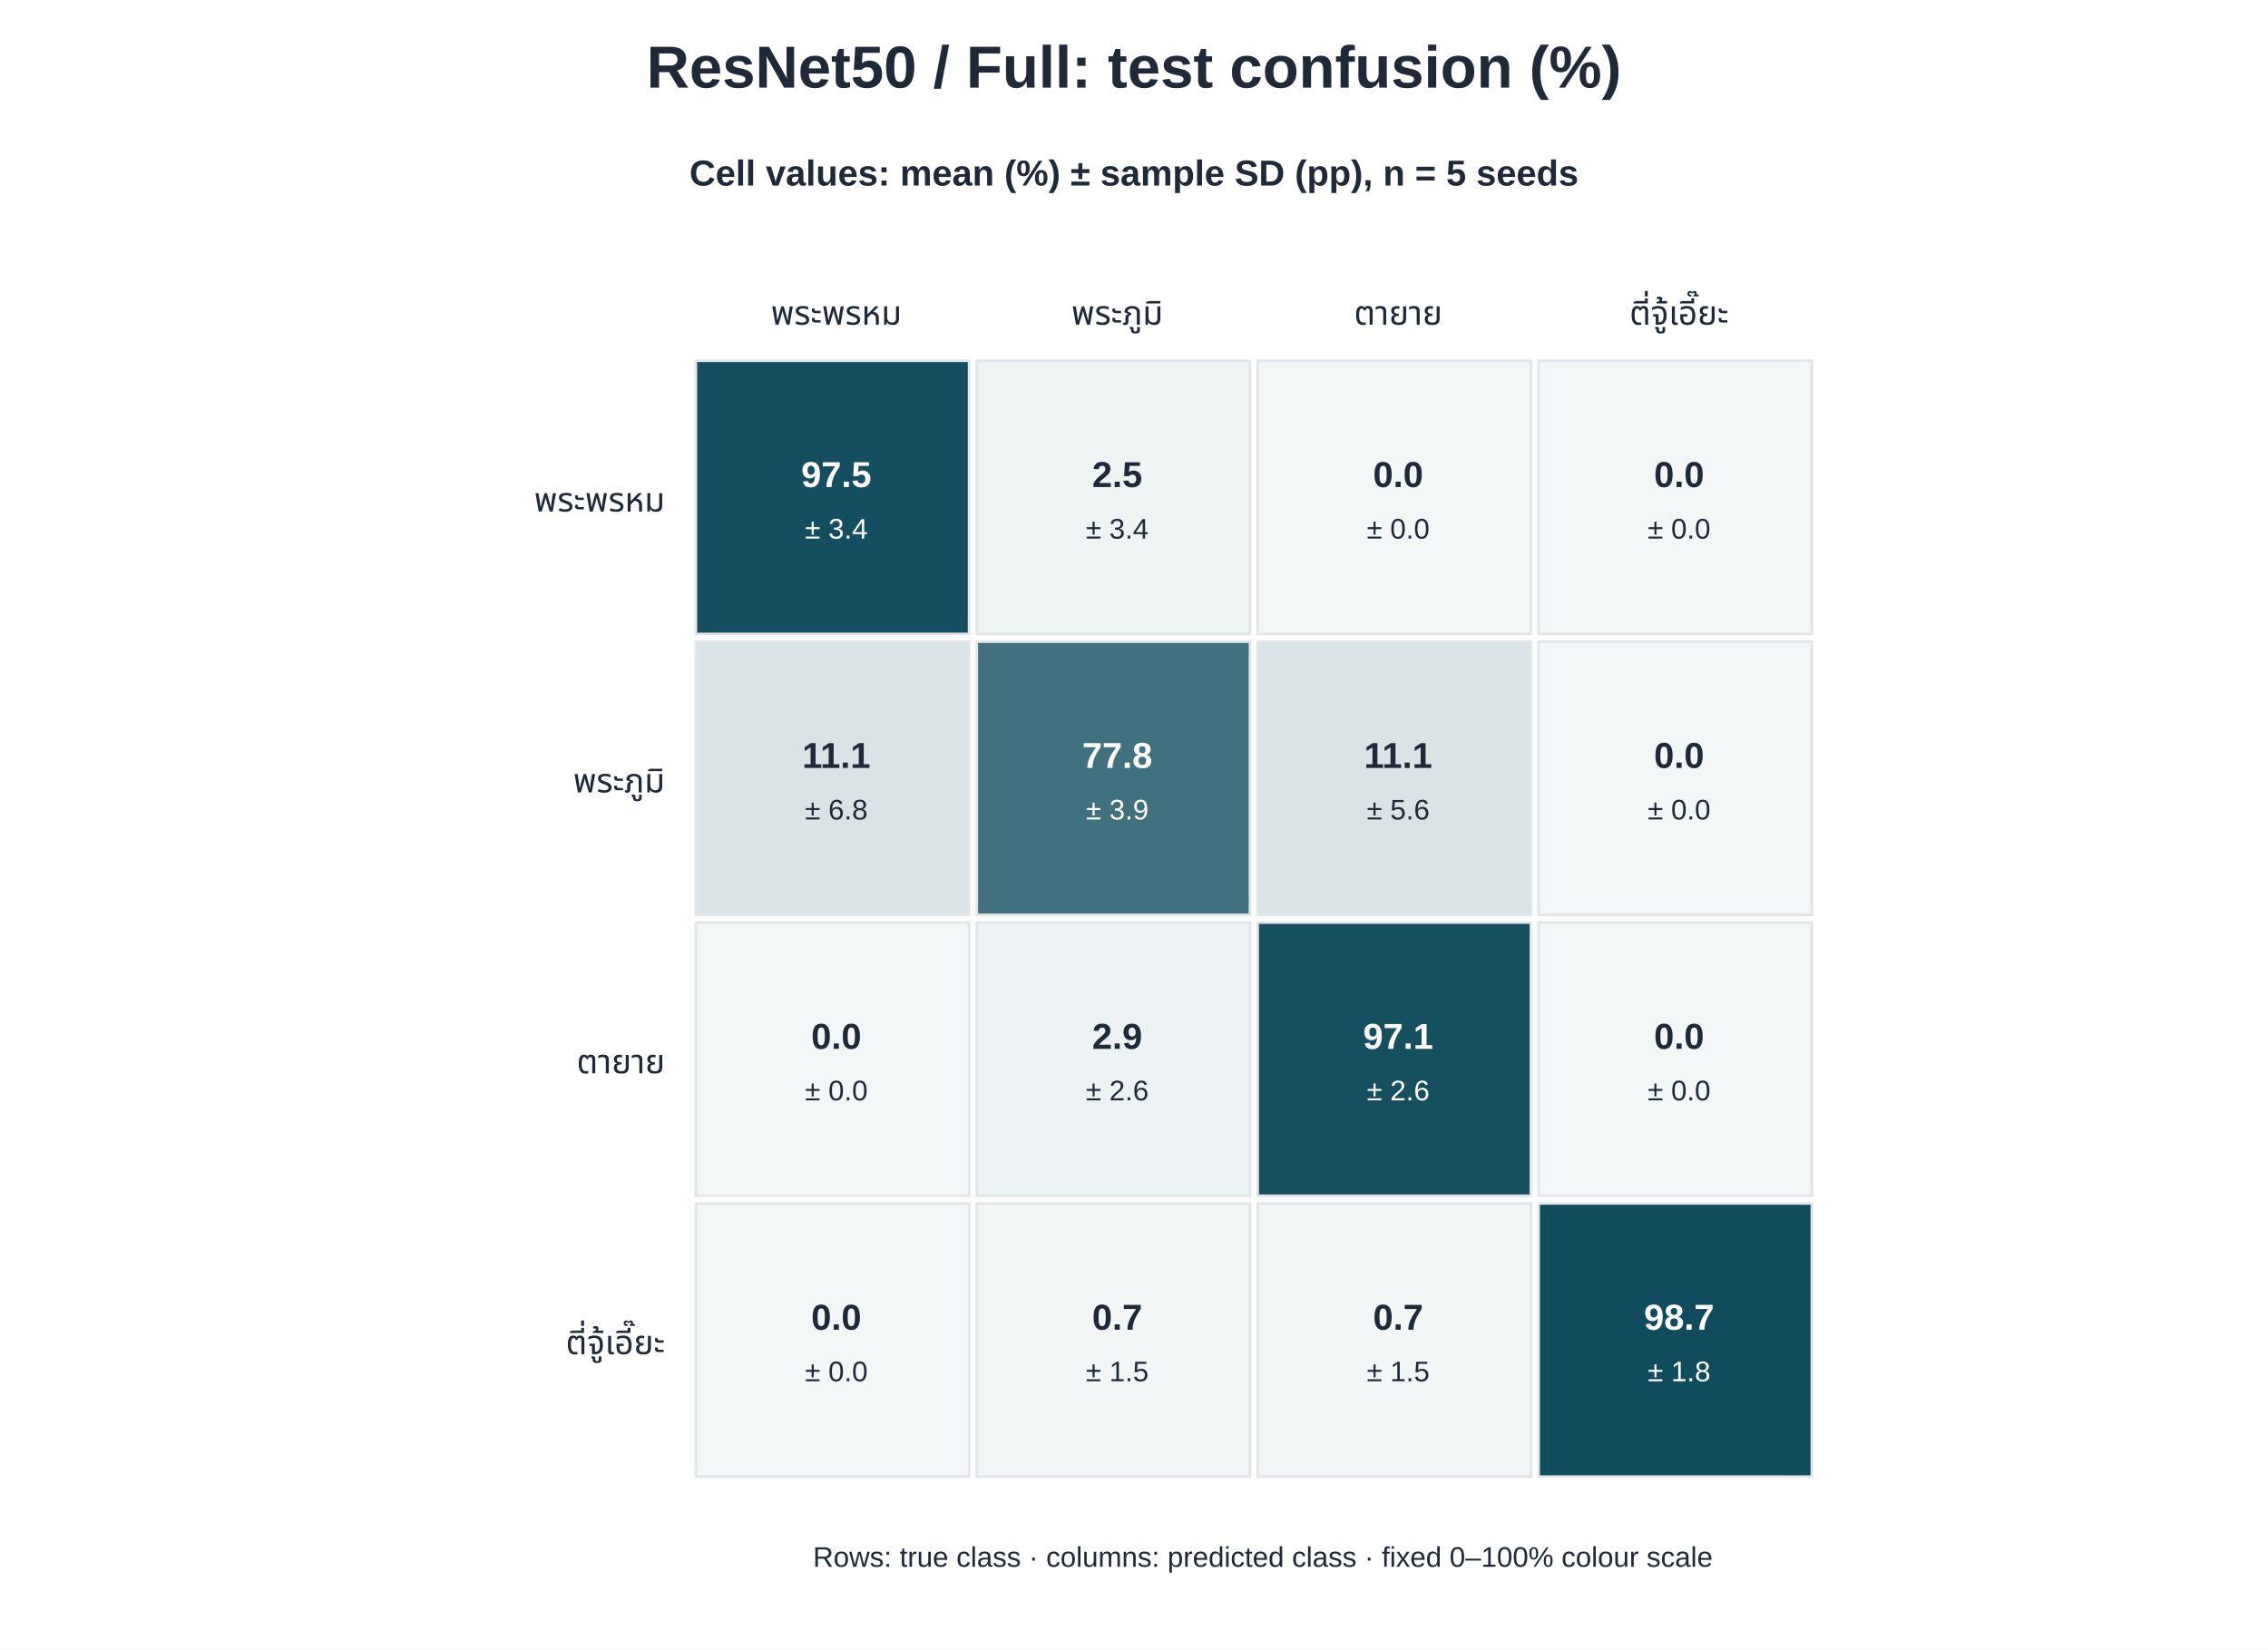
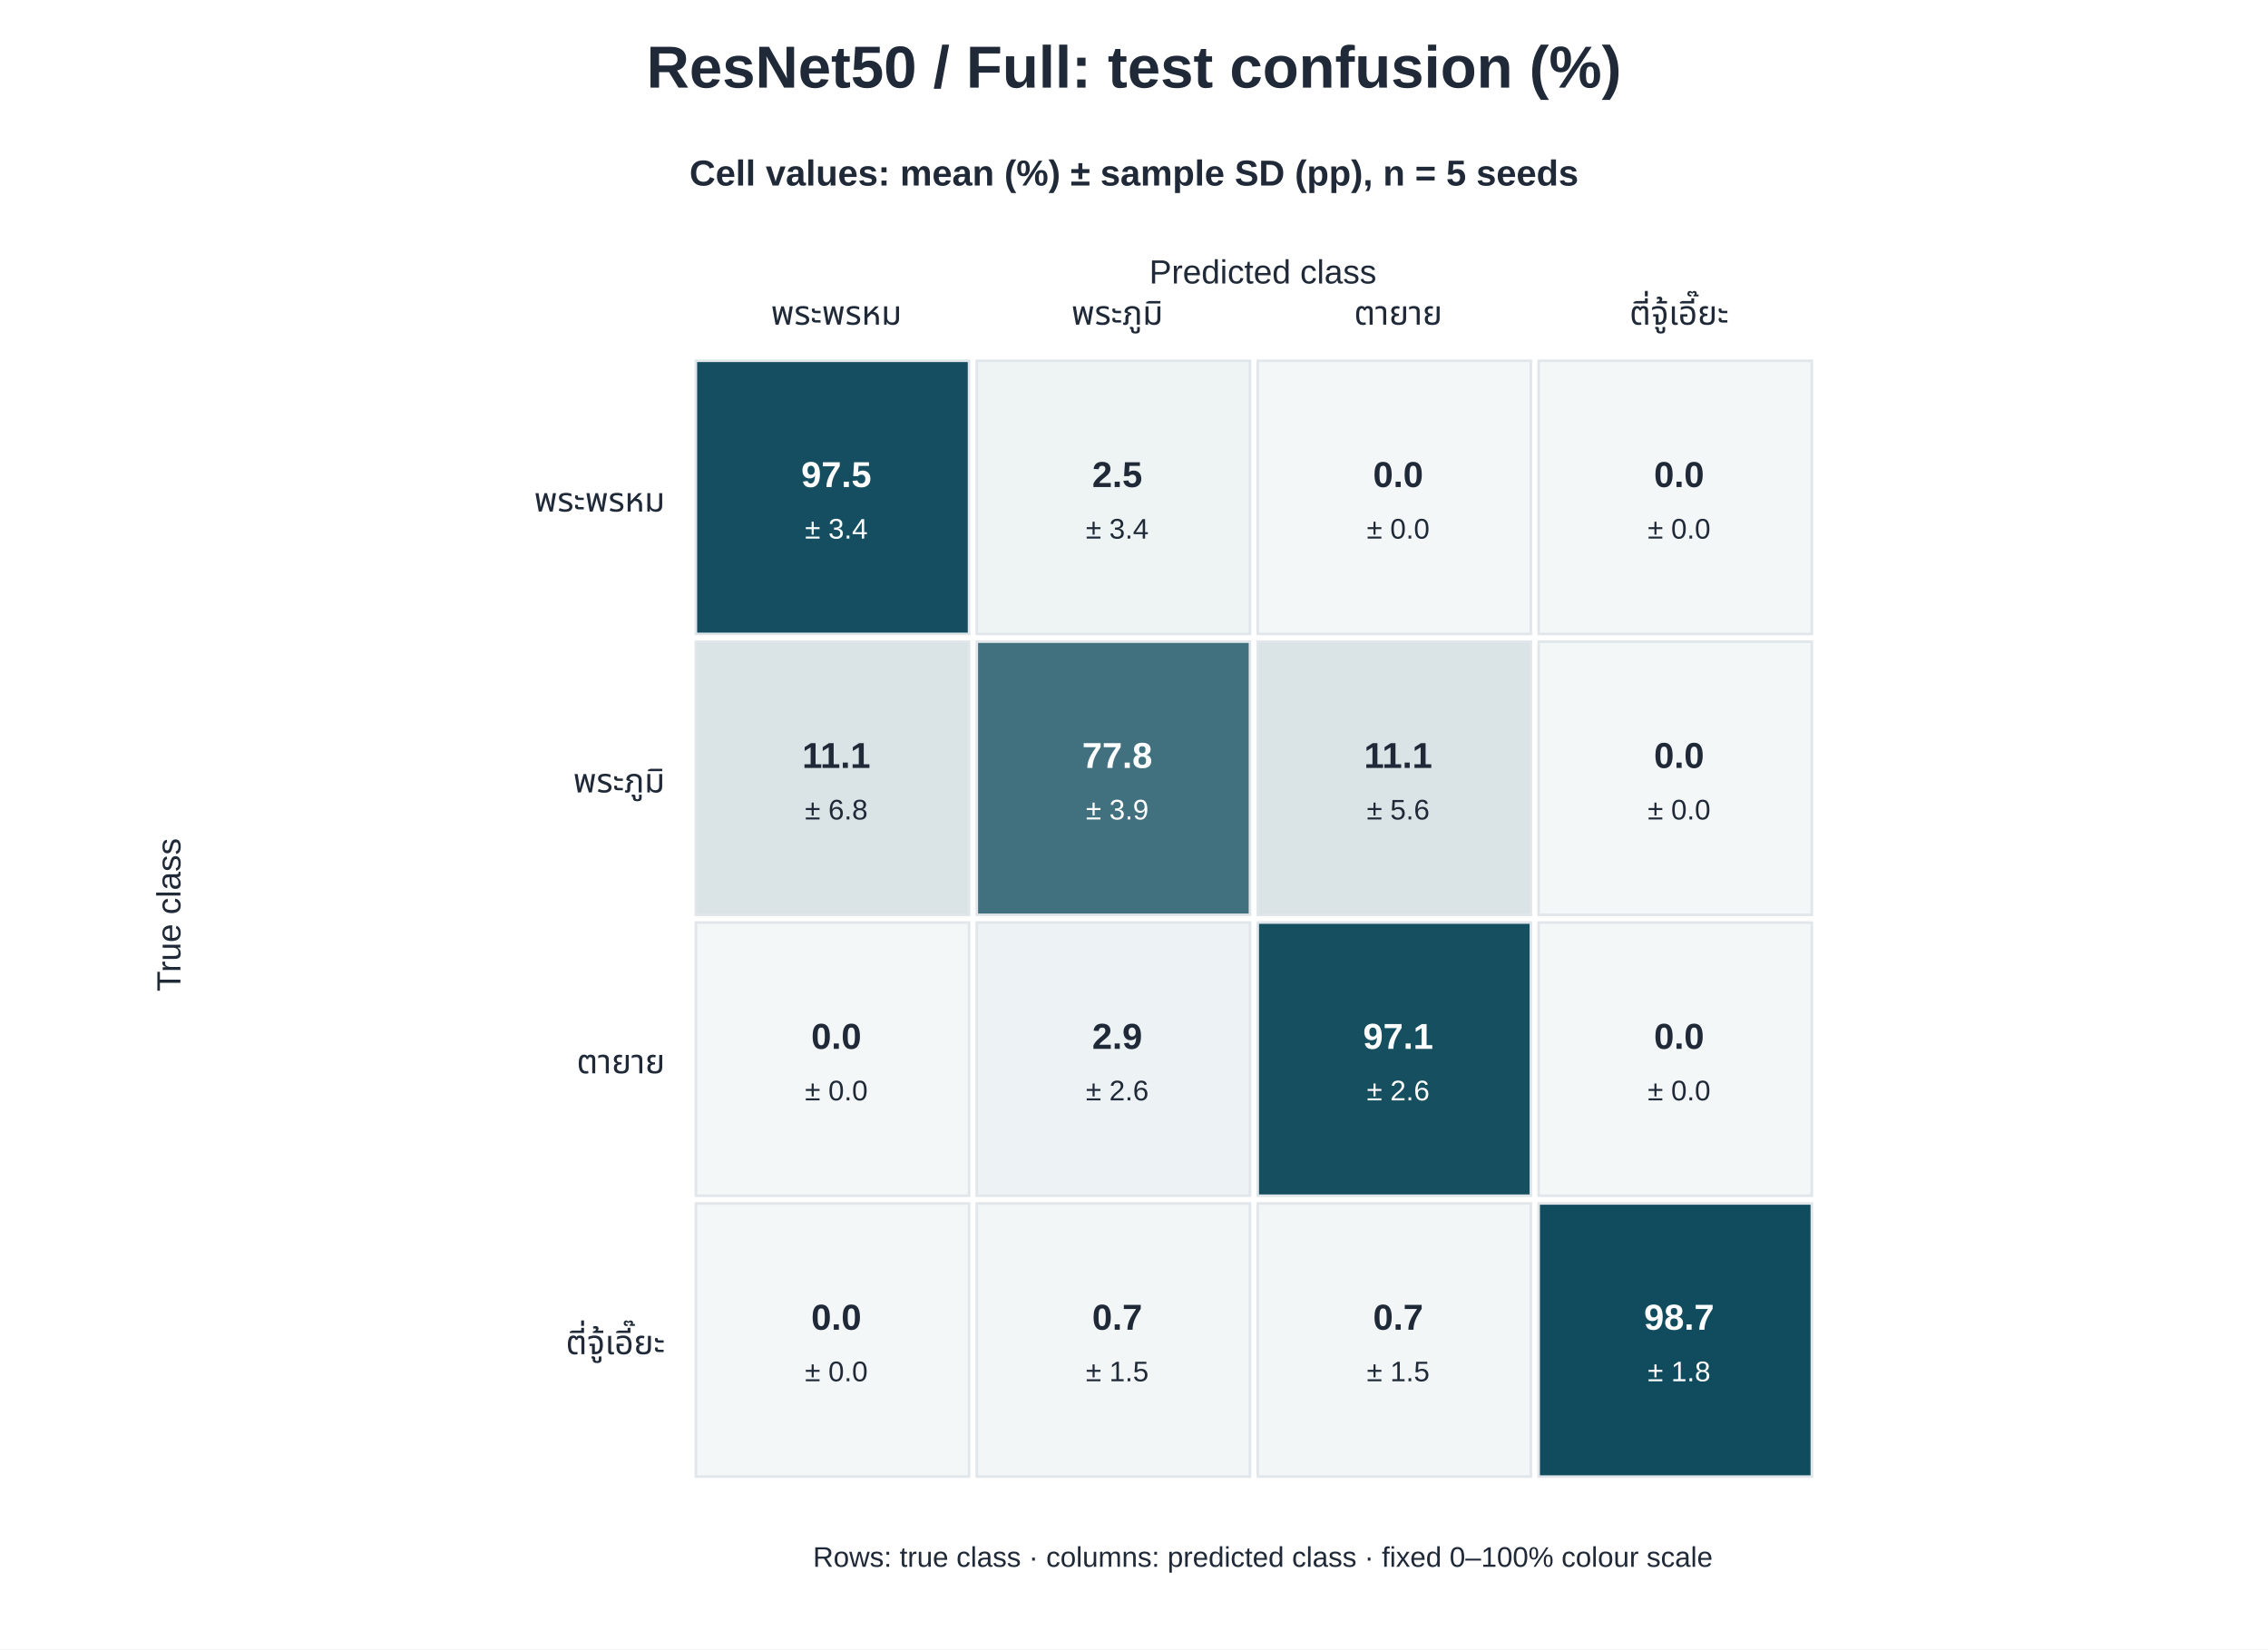
<svg xmlns="http://www.w3.org/2000/svg" viewBox="0 0 880 640" role="img" aria-label="ResNet50 / Full: test confusion (%)">
  <rect width="880" height="640" fill="white" />
  <style>text{font-family:Arial,"Noto Sans Thai","Leelawadee UI",Tahoma,sans-serif;fill:#1F2937}.title{font-size:23px;font-weight:700}.sub{font-size:14px;font-weight:600}.label{font-size:13px}.small{font-size:11px}.axis{stroke-width:1}.grid{stroke:#E5E7EB;stroke-width:1}</style>
  <text x="440" y="34" class="title" text-anchor="middle">ResNet50 / Full: test confusion (%)</text>
  <text x="440" y="72" class="sub" text-anchor="middle">Cell values: mean (%) ± sample SD (pp), n = 5 seeds</text>
  <text x="324.5" y="126" class="label" text-anchor="middle">พระพรหม</text>
  <text x="258" y="198.5" class="label" text-anchor="end">พระพรหม</text>
  <rect x="270" y="140" width="106" height="106" fill="rgb(20,78,96)" stroke="#e0e6ea" />
  <text x="324.5" y="189" class="sub" text-anchor="middle" style="fill:white">97.5</text>
  <text x="324.5" y="209" class="small" text-anchor="middle" style="fill:white">± 3.4</text>
  <rect x="379" y="140" width="106" height="106" fill="rgb(238,243,244)" stroke="#e0e6ea" />
  <text x="433.5" y="189" class="sub" text-anchor="middle">2.5</text>
  <text x="433.5" y="209" class="small" text-anchor="middle">± 3.4</text>
  <rect x="488" y="140" width="106" height="106" fill="rgb(244,247,248)" stroke="#e0e6ea" />
  <text x="542.5" y="189" class="sub" text-anchor="middle">0.0</text>
  <text x="542.5" y="209" class="small" text-anchor="middle">± 0.0</text>
  <rect x="597" y="140" width="106" height="106" fill="rgb(244,247,248)" stroke="#e0e6ea" />
  <text x="651.5" y="189" class="sub" text-anchor="middle">0.0</text>
  <text x="651.5" y="209" class="small" text-anchor="middle">± 0.0</text>
  <text x="433.5" y="126" class="label" text-anchor="middle">พระภูมิ</text>
  <text x="258" y="307.5" class="label" text-anchor="end">พระภูมิ</text>
  <rect x="270" y="249" width="106" height="106" fill="rgb(218,228,231)" stroke="#e0e6ea" />
  <text x="324.5" y="298" class="sub" text-anchor="middle">11.1</text>
  <text x="324.5" y="318" class="small" text-anchor="middle">± 6.8</text>
  <rect x="379" y="249" width="106" height="106" fill="rgb(65,112,127)" stroke="#e0e6ea" />
  <text x="433.5" y="298" class="sub" text-anchor="middle" style="fill:white">77.8</text>
  <text x="433.5" y="318" class="small" text-anchor="middle" style="fill:white">± 3.9</text>
  <rect x="488" y="249" width="106" height="106" fill="rgb(218,228,231)" stroke="#e0e6ea" />
  <text x="542.5" y="298" class="sub" text-anchor="middle">11.1</text>
  <text x="542.5" y="318" class="small" text-anchor="middle">± 5.6</text>
  <rect x="597" y="249" width="106" height="106" fill="rgb(244,247,248)" stroke="#e0e6ea" />
  <text x="651.5" y="298" class="sub" text-anchor="middle">0.0</text>
  <text x="651.5" y="318" class="small" text-anchor="middle">± 0.0</text>
  <text x="542.5" y="126" class="label" text-anchor="middle">ตายาย</text>
  <text x="258" y="416.5" class="label" text-anchor="end">ตายาย</text>
  <rect x="270" y="358" width="106" height="106" fill="rgb(244,247,248)" stroke="#e0e6ea" />
  <text x="324.5" y="407" class="sub" text-anchor="middle">0.0</text>
  <text x="324.5" y="427" class="small" text-anchor="middle">± 0.0</text>
  <rect x="379" y="358" width="106" height="106" fill="rgb(237,242,244)" stroke="#e0e6ea" />
  <text x="433.5" y="407" class="sub" text-anchor="middle">2.9</text>
  <text x="433.5" y="427" class="small" text-anchor="middle">± 2.6</text>
  <rect x="488" y="358" width="106" height="106" fill="rgb(21,79,96)" stroke="#e0e6ea" />
  <text x="542.5" y="407" class="sub" text-anchor="middle" style="fill:white">97.1</text>
  <text x="542.5" y="427" class="small" text-anchor="middle" style="fill:white">± 2.6</text>
  <rect x="597" y="358" width="106" height="106" fill="rgb(244,247,248)" stroke="#e0e6ea" />
  <text x="651.5" y="407" class="sub" text-anchor="middle">0.0</text>
  <text x="651.5" y="427" class="small" text-anchor="middle">± 0.0</text>
  <text x="651.5" y="126" class="label" text-anchor="middle">ตี่จู้เอี๊ยะ</text>
  <text x="258" y="525.5" class="label" text-anchor="end">ตี่จู้เอี๊ยะ</text>
  <rect x="270" y="467" width="106" height="106" fill="rgb(244,247,248)" stroke="#e0e6ea" />
  <text x="324.5" y="516" class="sub" text-anchor="middle">0.0</text>
  <text x="324.5" y="536" class="small" text-anchor="middle">± 0.0</text>
  <rect x="379" y="467" width="106" height="106" fill="rgb(242,246,247)" stroke="#e0e6ea" />
  <text x="433.5" y="516" class="sub" text-anchor="middle">0.7</text>
  <text x="433.5" y="536" class="small" text-anchor="middle">± 1.5</text>
  <rect x="488" y="467" width="106" height="106" fill="rgb(242,246,247)" stroke="#e0e6ea" />
  <text x="542.5" y="516" class="sub" text-anchor="middle">0.7</text>
  <text x="542.5" y="536" class="small" text-anchor="middle">± 1.5</text>
  <rect x="597" y="467" width="106" height="106" fill="rgb(17,76,94)" stroke="#e0e6ea" />
  <text x="651.5" y="516" class="sub" text-anchor="middle" style="fill:white">98.7</text>
  <text x="651.5" y="536" class="small" text-anchor="middle" style="fill:white">± 1.8</text>
+   <text x="490" y="110" class="label" text-anchor="middle">Predicted class</text>
+   <text x="70" y="355" class="label" text-anchor="middle" transform="rotate(-90 70 355)">True class</text>
  <text x="490" y="608" class="small" text-anchor="middle">Rows: true class · columns: predicted class · fixed 0–100% colour scale</text>
</svg>
